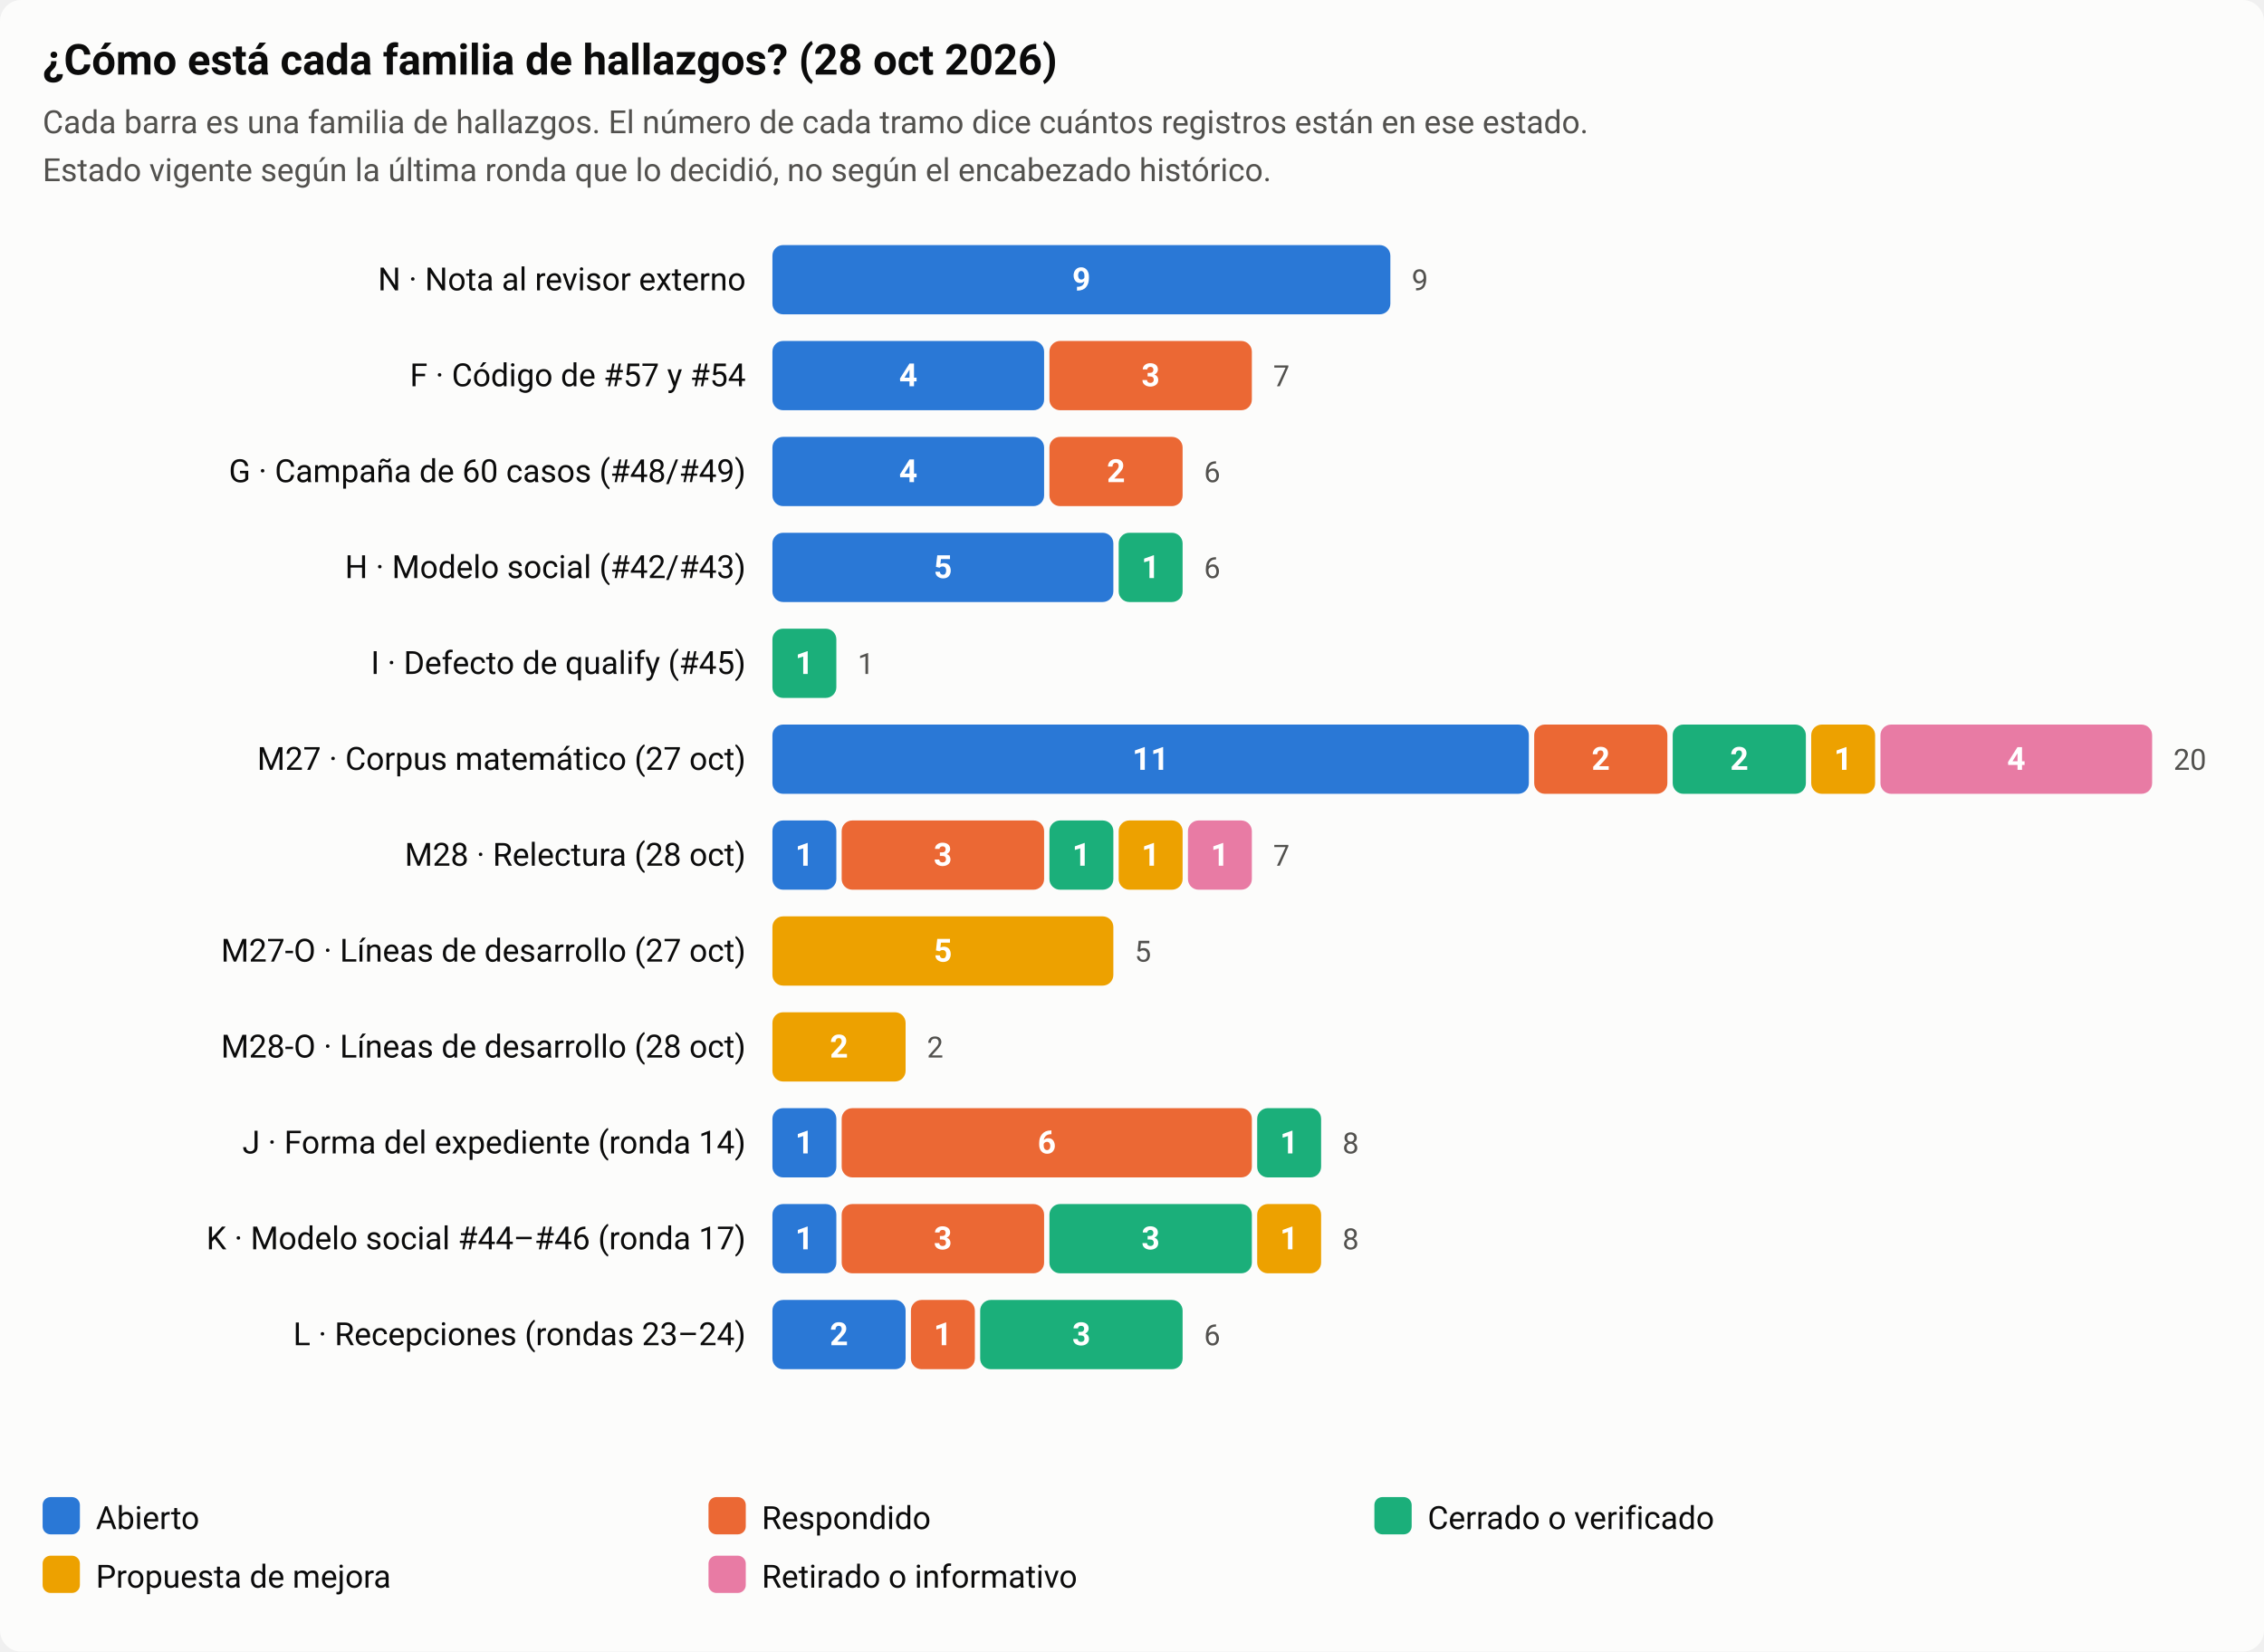
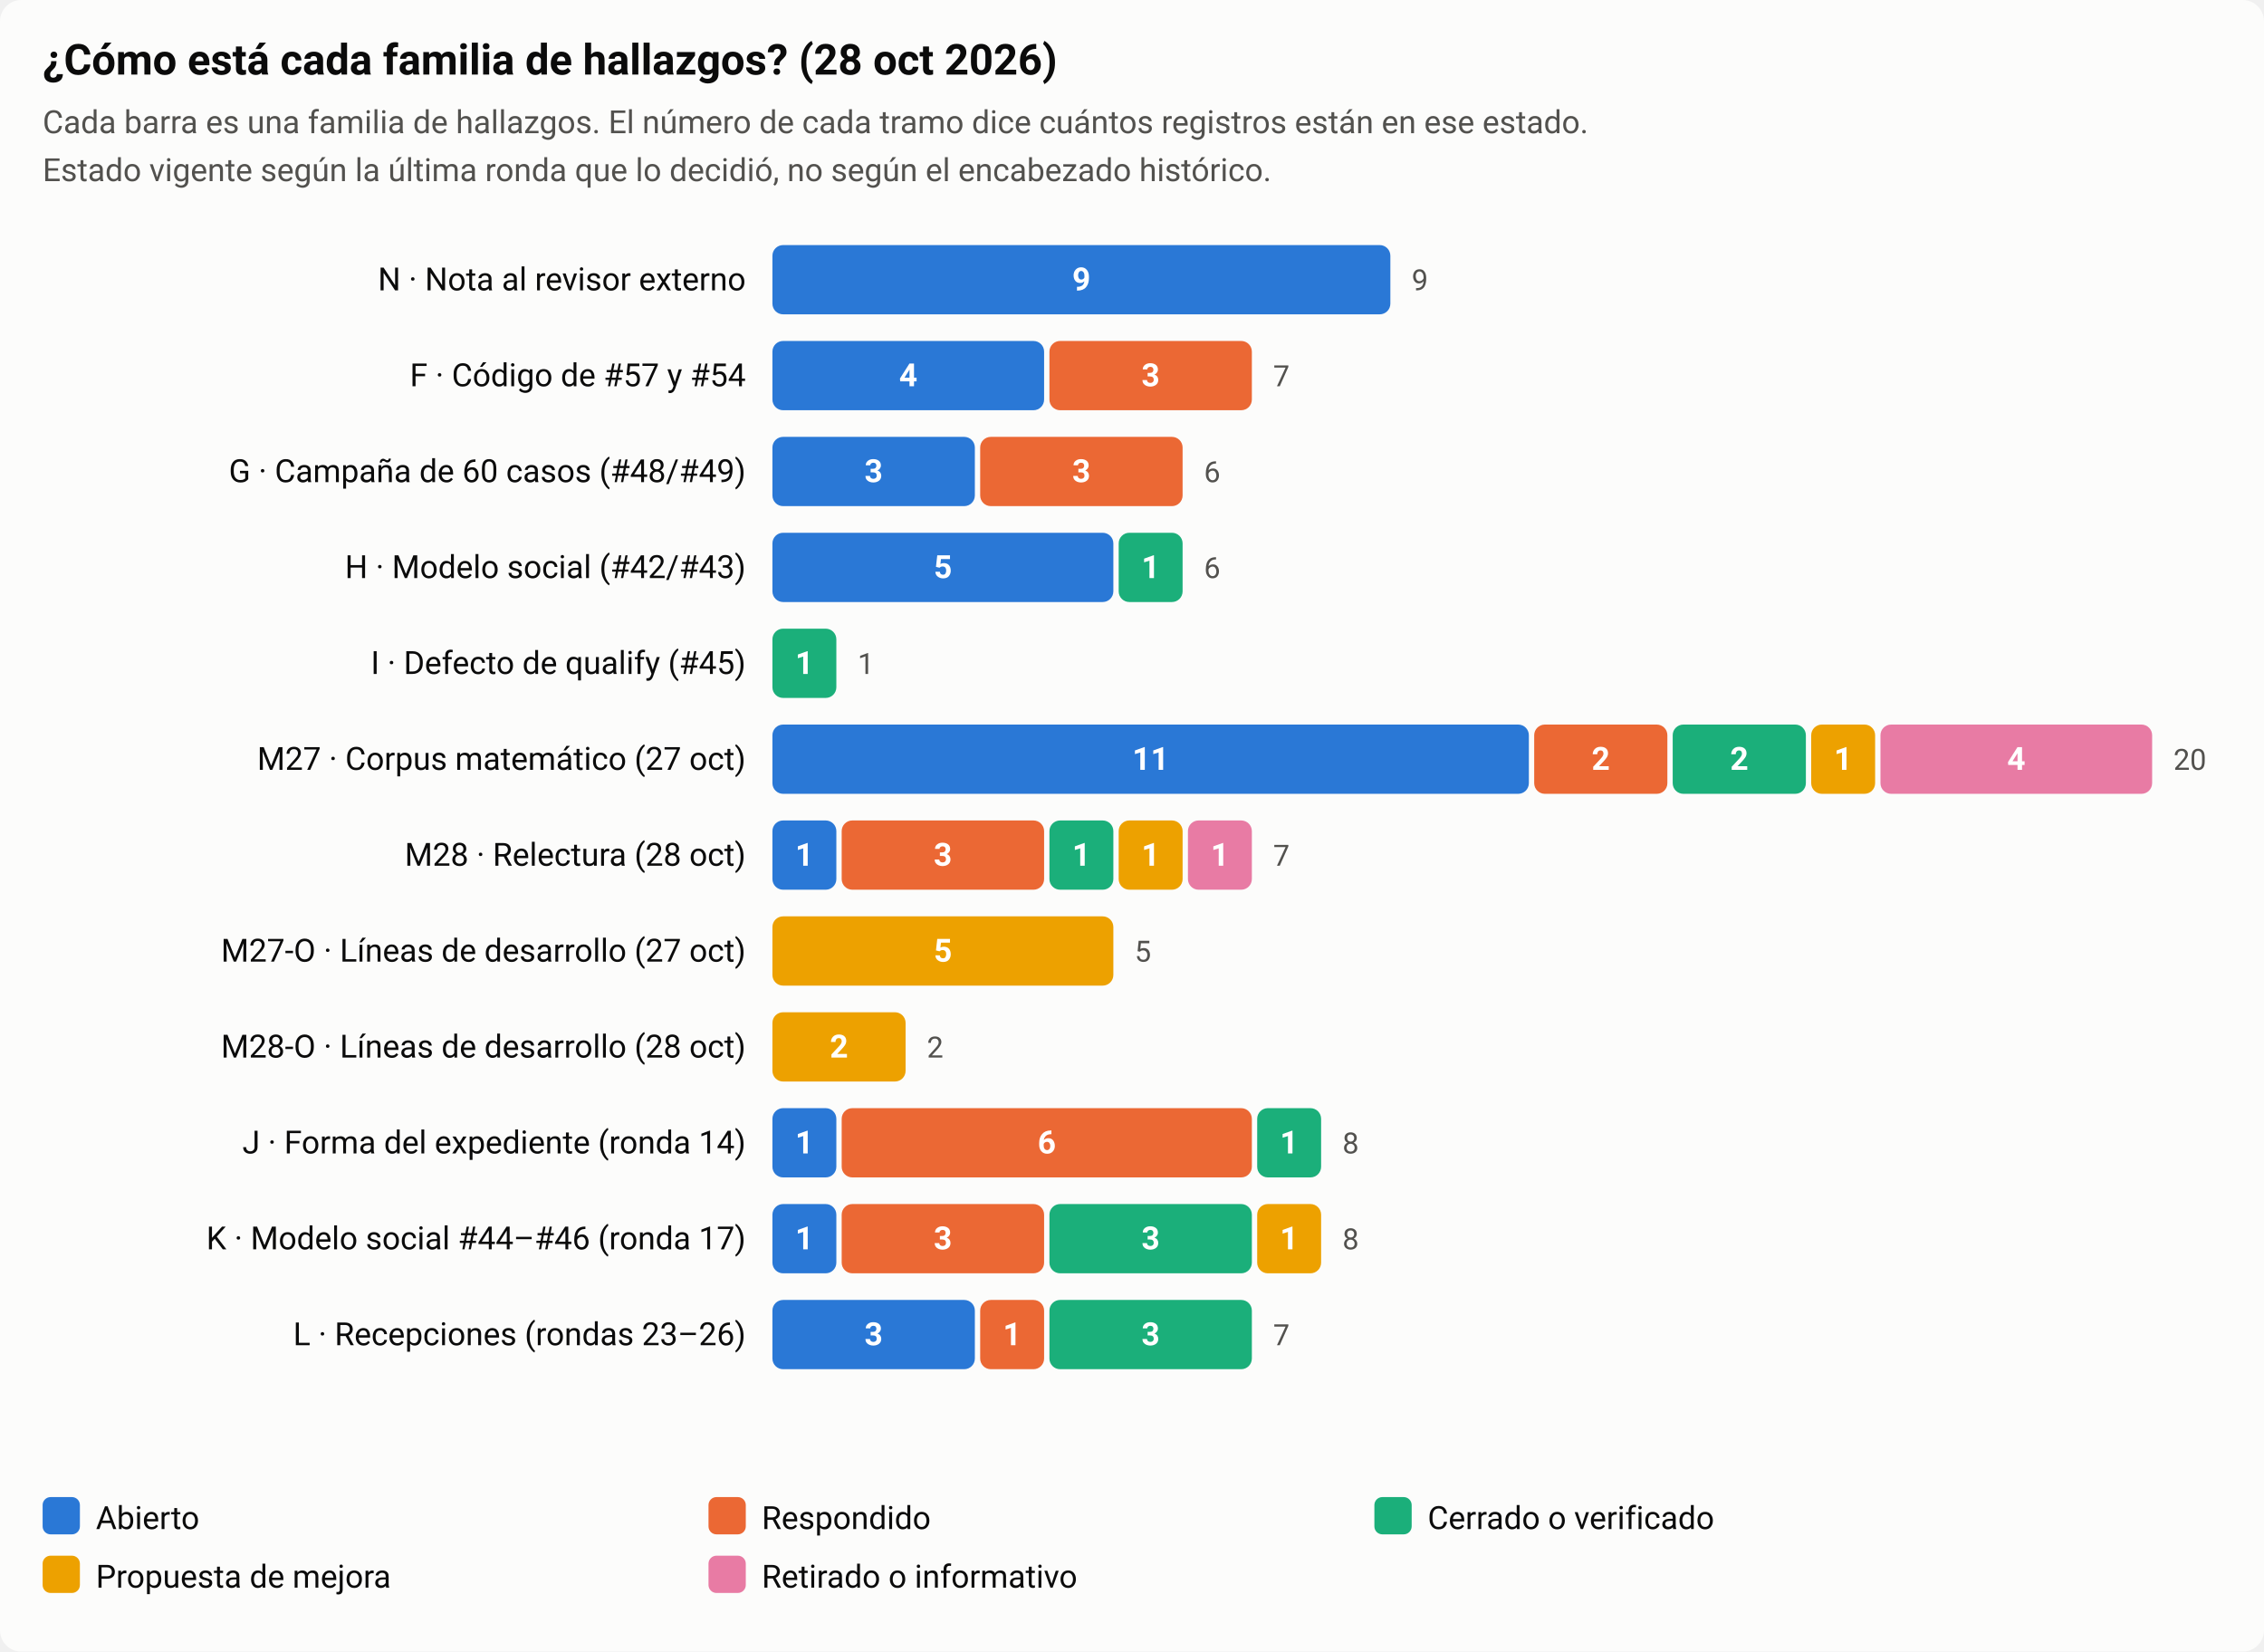
<svg xmlns="http://www.w3.org/2000/svg" viewBox="0 0 850 620" width="850" height="620" role="img" aria-label="Estado de los 79 registros de la auditoría por familia">
  <style>
  .ink{fill:#0b0b0b}.ink2{fill:#52514e}.bg{fill:#fcfcfb}.grid{stroke:#e4e3df}
  .s0{fill:#2a78d6}.s1{fill:#eb6834}.s2{fill:#1baf7a}.s3{fill:#eda100}.s4{fill:#e87ba4}
  .a0{fill:#2a78d6}.a1{fill:#eb6834}.a0s{stroke:#2a78d6}.a1s{stroke:#eb6834}
  text{font-family:system-ui,-apple-system,Segoe UI,Roboto,sans-serif}
  @media (prefers-color-scheme: dark){
    .ink{fill:#f0efec}.ink2{fill:#c3c2b7}.bg{fill:#1a1a19}.grid{stroke:#383835}
    .s0{fill:#3987e5}.s1{fill:#d95926}.s2{fill:#199e70}.s3{fill:#c98500}.s4{fill:#d55181}
    .a0{fill:#3987e5}.a1{fill:#d95926}.a0s{stroke:#3987e5}.a1s{stroke:#d95926}
  }
</style>
  <rect class="bg" width="850" height="620" rx="8" />
  <text class="ink" x="16" y="28" font-size="16" font-weight="600">¿Cómo está cada familia de hallazgos? (28 oct 2026)</text>
  <text class="ink2" x="16" y="50" font-size="12">Cada barra es una familia de hallazgos. El número de cada tramo dice cuántos registros están en ese estado.</text>
  <text class="ink2" x="16" y="68" font-size="12">Estado vigente según la última ronda que lo decidió, no según el encabezado histórico.</text>
  <text class="ink" x="280" y="109" font-size="12" text-anchor="end">N · Nota al revisor externo</text>
  <rect class="s0" x="290" y="92" width="232" height="26" rx="4" />
  <text x="406.0" y="109" font-size="12" font-weight="600" text-anchor="middle" fill="#fff">9</text>
  <text class="ink2" x="530" y="109" font-size="11">9</text>
  <text class="ink" x="280" y="145" font-size="12" text-anchor="end">F · Código de #57 y #54</text>
  <rect class="s0" x="290" y="128" width="102" height="26" rx="4" />
  <text x="341.0" y="145" font-size="12" font-weight="600" text-anchor="middle" fill="#fff">4</text>
  <rect class="s1" x="394" y="128" width="76" height="26" rx="4" />
  <text x="432.0" y="145" font-size="12" font-weight="600" text-anchor="middle" fill="#fff">3</text>
  <text class="ink2" x="478" y="145" font-size="11">7</text>
  <text class="ink" x="280" y="181" font-size="12" text-anchor="end">G · Campaña de 60 casos (#48/#49)</text>
-   <rect class="s0" x="290" y="164" width="102" height="26" rx="4" />
-   <text x="341.0" y="181" font-size="12" font-weight="600" text-anchor="middle" fill="#fff">4</text>
-   <rect class="s1" x="394" y="164" width="50" height="26" rx="4" />
-   <text x="419.0" y="181" font-size="12" font-weight="600" text-anchor="middle" fill="#fff">2</text>
+   <rect class="s0" x="290" y="164" width="76" height="26" rx="4" />
+   <text x="328.0" y="181" font-size="12" font-weight="600" text-anchor="middle" fill="#fff">3</text>
+   <rect class="s1" x="368" y="164" width="76" height="26" rx="4" />
+   <text x="406.0" y="181" font-size="12" font-weight="600" text-anchor="middle" fill="#fff">3</text>
  <text class="ink2" x="452" y="181" font-size="11">6</text>
  <text class="ink" x="280" y="217" font-size="12" text-anchor="end">H · Modelo social (#42/#43)</text>
  <rect class="s0" x="290" y="200" width="128" height="26" rx="4" />
  <text x="354.0" y="217" font-size="12" font-weight="600" text-anchor="middle" fill="#fff">5</text>
  <rect class="s2" x="420" y="200" width="24" height="26" rx="4" />
  <text x="432.0" y="217" font-size="12" font-weight="600" text-anchor="middle" fill="#fff">1</text>
  <text class="ink2" x="452" y="217" font-size="11">6</text>
  <text class="ink" x="280" y="253" font-size="12" text-anchor="end">I · Defecto de qualify (#45)</text>
  <rect class="s2" x="290" y="236" width="24" height="26" rx="4" />
  <text x="302.0" y="253" font-size="12" font-weight="600" text-anchor="middle" fill="#fff">1</text>
  <text class="ink2" x="322" y="253" font-size="11">1</text>
  <text class="ink" x="280" y="289" font-size="12" text-anchor="end">M27 · Corpus matemático (27 oct)</text>
  <rect class="s0" x="290" y="272" width="284" height="26" rx="4" />
  <text x="432.0" y="289" font-size="12" font-weight="600" text-anchor="middle" fill="#fff">11</text>
  <rect class="s1" x="576" y="272" width="50" height="26" rx="4" />
  <text x="601.0" y="289" font-size="12" font-weight="600" text-anchor="middle" fill="#fff">2</text>
  <rect class="s2" x="628" y="272" width="50" height="26" rx="4" />
  <text x="653.0" y="289" font-size="12" font-weight="600" text-anchor="middle" fill="#fff">2</text>
  <rect class="s3" x="680" y="272" width="24" height="26" rx="4" />
  <text x="692.0" y="289" font-size="12" font-weight="600" text-anchor="middle" fill="#fff">1</text>
  <rect class="s4" x="706" y="272" width="102" height="26" rx="4" />
  <text x="757.0" y="289" font-size="12" font-weight="600" text-anchor="middle" fill="#fff">4</text>
  <text class="ink2" x="816" y="289" font-size="11">20</text>
  <text class="ink" x="280" y="325" font-size="12" text-anchor="end">M28 · Relectura (28 oct)</text>
  <rect class="s0" x="290" y="308" width="24" height="26" rx="4" />
  <text x="302.0" y="325" font-size="12" font-weight="600" text-anchor="middle" fill="#fff">1</text>
  <rect class="s1" x="316" y="308" width="76" height="26" rx="4" />
  <text x="354.0" y="325" font-size="12" font-weight="600" text-anchor="middle" fill="#fff">3</text>
  <rect class="s2" x="394" y="308" width="24" height="26" rx="4" />
  <text x="406.0" y="325" font-size="12" font-weight="600" text-anchor="middle" fill="#fff">1</text>
  <rect class="s3" x="420" y="308" width="24" height="26" rx="4" />
  <text x="432.0" y="325" font-size="12" font-weight="600" text-anchor="middle" fill="#fff">1</text>
  <rect class="s4" x="446" y="308" width="24" height="26" rx="4" />
  <text x="458.0" y="325" font-size="12" font-weight="600" text-anchor="middle" fill="#fff">1</text>
  <text class="ink2" x="478" y="325" font-size="11">7</text>
  <text class="ink" x="280" y="361" font-size="12" text-anchor="end">M27-O · Líneas de desarrollo (27 oct)</text>
  <rect class="s3" x="290" y="344" width="128" height="26" rx="4" />
  <text x="354.0" y="361" font-size="12" font-weight="600" text-anchor="middle" fill="#fff">5</text>
  <text class="ink2" x="426" y="361" font-size="11">5</text>
  <text class="ink" x="280" y="397" font-size="12" text-anchor="end">M28-O · Líneas de desarrollo (28 oct)</text>
  <rect class="s3" x="290" y="380" width="50" height="26" rx="4" />
  <text x="315.0" y="397" font-size="12" font-weight="600" text-anchor="middle" fill="#fff">2</text>
  <text class="ink2" x="348" y="397" font-size="11">2</text>
  <text class="ink" x="280" y="433" font-size="12" text-anchor="end">J · Forma del expediente (ronda 14)</text>
  <rect class="s0" x="290" y="416" width="24" height="26" rx="4" />
  <text x="302.0" y="433" font-size="12" font-weight="600" text-anchor="middle" fill="#fff">1</text>
  <rect class="s1" x="316" y="416" width="154" height="26" rx="4" />
  <text x="393.0" y="433" font-size="12" font-weight="600" text-anchor="middle" fill="#fff">6</text>
  <rect class="s2" x="472" y="416" width="24" height="26" rx="4" />
  <text x="484.0" y="433" font-size="12" font-weight="600" text-anchor="middle" fill="#fff">1</text>
  <text class="ink2" x="504" y="433" font-size="11">8</text>
  <text class="ink" x="280" y="469" font-size="12" text-anchor="end">K · Modelo social #44–#46 (ronda 17)</text>
  <rect class="s0" x="290" y="452" width="24" height="26" rx="4" />
  <text x="302.0" y="469" font-size="12" font-weight="600" text-anchor="middle" fill="#fff">1</text>
  <rect class="s1" x="316" y="452" width="76" height="26" rx="4" />
  <text x="354.0" y="469" font-size="12" font-weight="600" text-anchor="middle" fill="#fff">3</text>
  <rect class="s2" x="394" y="452" width="76" height="26" rx="4" />
  <text x="432.0" y="469" font-size="12" font-weight="600" text-anchor="middle" fill="#fff">3</text>
  <rect class="s3" x="472" y="452" width="24" height="26" rx="4" />
  <text x="484.0" y="469" font-size="12" font-weight="600" text-anchor="middle" fill="#fff">1</text>
  <text class="ink2" x="504" y="469" font-size="11">8</text>
-   <text class="ink" x="280" y="505" font-size="12" text-anchor="end">L · Recepciones (rondas 23–24)</text>
-   <rect class="s0" x="290" y="488" width="50" height="26" rx="4" />
-   <text x="315.0" y="505" font-size="12" font-weight="600" text-anchor="middle" fill="#fff">2</text>
-   <rect class="s1" x="342" y="488" width="24" height="26" rx="4" />
-   <text x="354.0" y="505" font-size="12" font-weight="600" text-anchor="middle" fill="#fff">1</text>
-   <rect class="s2" x="368" y="488" width="76" height="26" rx="4" />
-   <text x="406.0" y="505" font-size="12" font-weight="600" text-anchor="middle" fill="#fff">3</text>
-   <text class="ink2" x="452" y="505" font-size="11">6</text>
+   <text class="ink" x="280" y="505" font-size="12" text-anchor="end">L · Recepciones (rondas 23–26)</text>
+   <rect class="s0" x="290" y="488" width="76" height="26" rx="4" />
+   <text x="328.0" y="505" font-size="12" font-weight="600" text-anchor="middle" fill="#fff">3</text>
+   <rect class="s1" x="368" y="488" width="24" height="26" rx="4" />
+   <text x="380.0" y="505" font-size="12" font-weight="600" text-anchor="middle" fill="#fff">1</text>
+   <rect class="s2" x="394" y="488" width="76" height="26" rx="4" />
+   <text x="432.0" y="505" font-size="12" font-weight="600" text-anchor="middle" fill="#fff">3</text>
+   <text class="ink2" x="478" y="505" font-size="11">7</text>
  <rect class="s0" x="16" y="562" width="14" height="14" rx="3" />
  <text class="ink" x="36" y="574" font-size="12">Abierto</text>
  <rect class="s1" x="266" y="562" width="14" height="14" rx="3" />
  <text class="ink" x="286" y="574" font-size="12">Respondido</text>
  <rect class="s2" x="516" y="562" width="14" height="14" rx="3" />
  <text class="ink" x="536" y="574" font-size="12">Cerrado o verificado</text>
  <rect class="s3" x="16" y="584" width="14" height="14" rx="3" />
  <text class="ink" x="36" y="596" font-size="12">Propuesta de mejora</text>
  <rect class="s4" x="266" y="584" width="14" height="14" rx="3" />
  <text class="ink" x="286" y="596" font-size="12">Retirado o informativo</text>
</svg>
